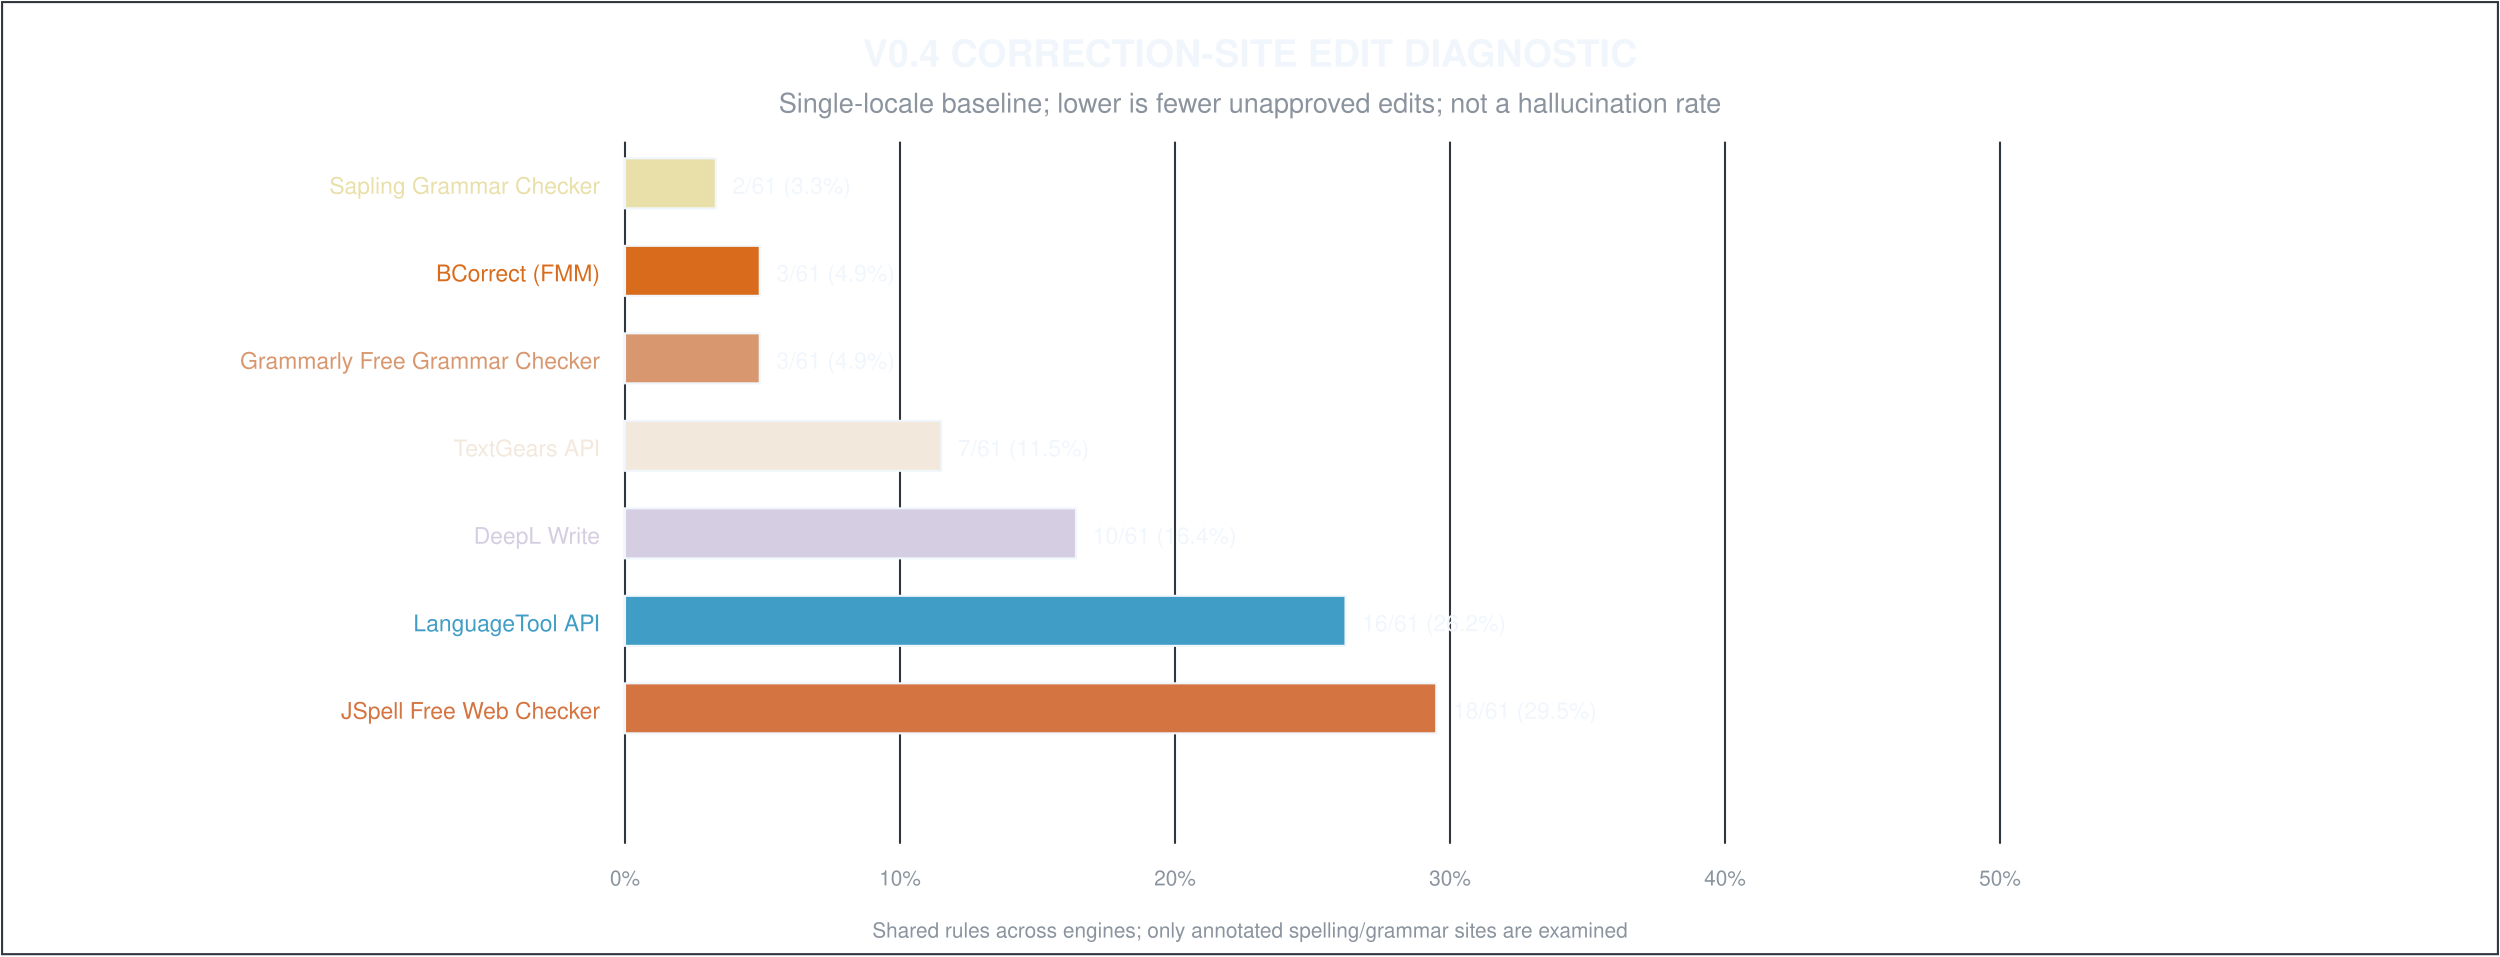
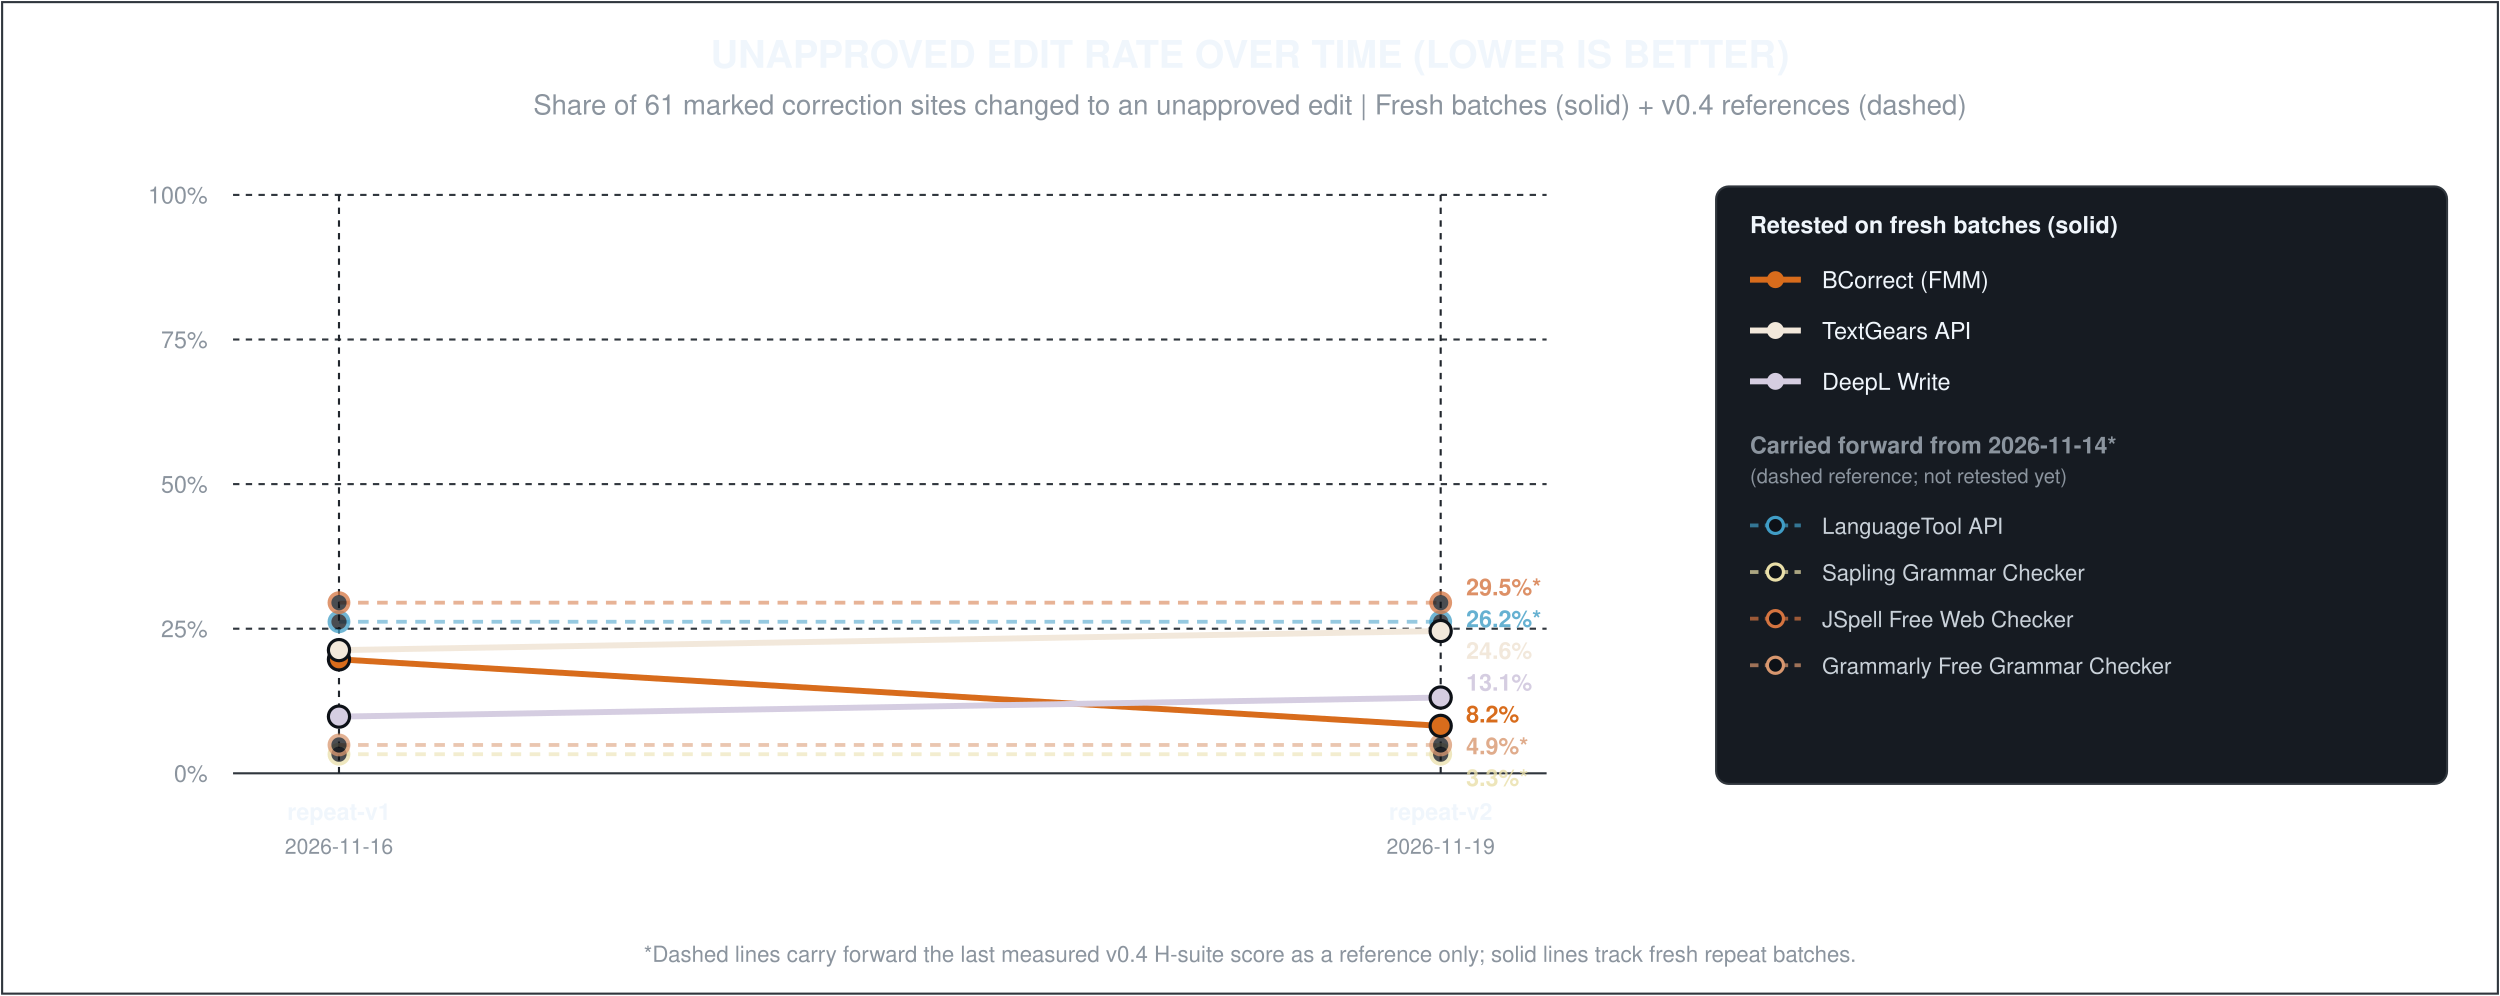
- <svg xmlns="http://www.w3.org/2000/svg" viewBox="0 0 1200 459" style="background:#0d1117; font-family:-apple-system,BlinkMacSystemFont,'Segoe UI',Helvetica,Arial,sans-serif;">
-   <rect x="1" y="1" width="1198" height="457" fill="none" stroke="#30363d" stroke-width="1" />
-   <text x="600" y="32" fill="#f0f6fc" font-size="18" font-weight="700" text-anchor="middle">V0.4 CORRECTION-SITE EDIT DIAGNOSTIC</text>
-   <text x="600" y="54" fill="#8b949e" font-size="13" text-anchor="middle">Single-locale baseline; lower is fewer unapproved edits; not a hallucination rate</text>
-   <line x1="300" y1="68" x2="300" y2="405" stroke="#30363d" stroke-width="1" />
-   <text x="300" y="425" fill="#8b949e" font-size="10" text-anchor="middle">0%</text>
-   <line x1="432" y1="68" x2="432" y2="405" stroke="#30363d" stroke-width="1" />
-   <text x="432" y="425" fill="#8b949e" font-size="10" text-anchor="middle">10%</text>
-   <line x1="564" y1="68" x2="564" y2="405" stroke="#30363d" stroke-width="1" />
-   <text x="564" y="425" fill="#8b949e" font-size="10" text-anchor="middle">20%</text>
-   <line x1="696" y1="68" x2="696" y2="405" stroke="#30363d" stroke-width="1" />
-   <text x="696" y="425" fill="#8b949e" font-size="10" text-anchor="middle">30%</text>
-   <line x1="828" y1="68" x2="828" y2="405" stroke="#30363d" stroke-width="1" />
-   <text x="828" y="425" fill="#8b949e" font-size="10" text-anchor="middle">40%</text>
-   <line x1="960" y1="68" x2="960" y2="405" stroke="#30363d" stroke-width="1" />
-   <text x="960" y="425" fill="#8b949e" font-size="10" text-anchor="middle">50%</text>
-   <text x="288" y="93" fill="#E9DFA9" font-size="11" text-anchor="end">Sapling Grammar Checker</text>
-   <rect x="300" y="76" width="43.56" height="24" fill="#E9DFA9" stroke="#f0f6fc" stroke-width="1" />
-   <text x="351.56" y="93" fill="#f0f6fc" font-size="11">2/61 (3.3%)</text>
-   <text x="288" y="135" fill="#D86C1C" font-size="11" text-anchor="end">BCorrect (FMM)</text>
-   <rect x="300" y="118" width="64.68" height="24" fill="#D86C1C" stroke="#f0f6fc" stroke-width="1" />
-   <text x="372.68" y="135" fill="#f0f6fc" font-size="11">3/61 (4.9%)</text>
-   <text x="288" y="177" fill="#D8976F" font-size="11" text-anchor="end">Grammarly Free Grammar Checker</text>
-   <rect x="300" y="160" width="64.68" height="24" fill="#D8976F" stroke="#f0f6fc" stroke-width="1" />
-   <text x="372.68" y="177" fill="#f0f6fc" font-size="11">3/61 (4.9%)</text>
-   <text x="288" y="219" fill="#F2E8DB" font-size="11" text-anchor="end">TextGears API</text>
-   <rect x="300" y="202" width="151.80" height="24" fill="#F2E8DB" stroke="#f0f6fc" stroke-width="1" />
-   <text x="459.80" y="219" fill="#f0f6fc" font-size="11">7/61 (11.5%)</text>
-   <text x="288" y="261" fill="#D5CDE1" font-size="11" text-anchor="end">DeepL Write</text>
-   <rect x="300" y="244" width="216.48" height="24" fill="#D5CDE1" stroke="#f0f6fc" stroke-width="1" />
-   <text x="524.48" y="261" fill="#f0f6fc" font-size="11">10/61 (16.4%)</text>
-   <text x="288" y="303" fill="#409DC6" font-size="11" text-anchor="end">LanguageTool API</text>
-   <rect x="300" y="286" width="345.84" height="24" fill="#409DC6" stroke="#f0f6fc" stroke-width="1" />
-   <text x="653.84" y="303" fill="#f0f6fc" font-size="11">16/61 (26.2%)</text>
-   <text x="288" y="345" fill="#D47440" font-size="11" text-anchor="end">JSpell Free Web Checker</text>
-   <rect x="300" y="328" width="389.40" height="24" fill="#D47440" stroke="#f0f6fc" stroke-width="1" />
-   <text x="697.40" y="345" fill="#f0f6fc" font-size="11">18/61 (29.5%)</text>
-   <text x="600" y="450" fill="#8b949e" font-size="10" text-anchor="middle">Shared rules across engines; only annotated spelling/grammar sites are examined</text>
+ <svg xmlns="http://www.w3.org/2000/svg" viewBox="0 0 1180 470" style="background:#0d1117; font-family:-apple-system,BlinkMacSystemFont,'Segoe UI',Helvetica,Arial,sans-serif;">
+   <rect x="1" y="1" width="1178" height="468" fill="none" stroke="#30363d" stroke-width="1" />
+   <text x="590" y="32" fill="#f0f6fc" font-size="18" font-weight="700" text-anchor="middle">UNAPPROVED EDIT RATE OVER TIME (LOWER IS BETTER)</text>
+   <text x="590" y="54" fill="#8b949e" font-size="13" text-anchor="middle">Share of 61 marked correction sites changed to an unapproved edit | Fresh batches (solid) + v0.4 references (dashed)</text>
+   <line x1="110" y1="365" x2="730" y2="365" stroke="#30363d" stroke-width="1" />
+   <text x="98" y="369" fill="#8b949e" font-size="11" text-anchor="end">0%</text>
+   <line x1="110" y1="296.75" x2="730" y2="296.75" stroke="#30363d" stroke-width="1" stroke-dasharray="3 3" />
+   <text x="98" y="300.75" fill="#8b949e" font-size="11" text-anchor="end">25%</text>
+   <line x1="110" y1="228.5" x2="730" y2="228.5" stroke="#30363d" stroke-width="1" stroke-dasharray="3 3" />
+   <text x="98" y="232.5" fill="#8b949e" font-size="11" text-anchor="end">50%</text>
+   <line x1="110" y1="160.25" x2="730" y2="160.25" stroke="#30363d" stroke-width="1" stroke-dasharray="3 3" />
+   <text x="98" y="164.25" fill="#8b949e" font-size="11" text-anchor="end">75%</text>
+   <line x1="110" y1="92" x2="730" y2="92" stroke="#30363d" stroke-width="1" stroke-dasharray="3 3" />
+   <text x="98" y="96" fill="#8b949e" font-size="11" text-anchor="end">100%</text>
+   <line x1="160" y1="92" x2="160" y2="365" stroke="#21262d" stroke-width="1" stroke-dasharray="3 3" />
+   <text x="160" y="387" fill="#f0f6fc" font-size="11" font-weight="700" text-anchor="middle">repeat-v1</text>
+   <text x="160" y="403" fill="#8b949e" font-size="10" text-anchor="middle">2026-11-16</text>
+   <line x1="680" y1="92" x2="680" y2="365" stroke="#21262d" stroke-width="1" stroke-dasharray="3 3" />
+   <text x="680" y="387" fill="#f0f6fc" font-size="11" font-weight="700" text-anchor="middle">repeat-v2</text>
+   <text x="680" y="403" fill="#8b949e" font-size="10" text-anchor="middle">2026-11-19</text>
+   <line x1="160" y1="293.474" x2="680" y2="293.474" stroke="#409DC6" stroke-width="1.8" stroke-dasharray="5 4" opacity="0.55" />
+   <circle cx="160" cy="293.474" r="4.5" fill="#0d1117" stroke="#409DC6" stroke-width="1.8" opacity="0.75" />
+   <circle cx="680" cy="293.474" r="4.5" fill="#0d1117" stroke="#409DC6" stroke-width="1.8" opacity="0.75" />
+   <text x="692" y="296" fill="#409DC6" font-size="11" font-weight="700" opacity="0.8">26.2%*</text>
+   <line x1="160" y1="355.991" x2="680" y2="355.991" stroke="#E9DFA9" stroke-width="1.8" stroke-dasharray="5 4" opacity="0.55" />
+   <circle cx="160" cy="355.991" r="4.5" fill="#0d1117" stroke="#E9DFA9" stroke-width="1.8" opacity="0.75" />
+   <circle cx="680" cy="355.991" r="4.5" fill="#0d1117" stroke="#E9DFA9" stroke-width="1.8" opacity="0.75" />
+   <text x="692" y="371" fill="#E9DFA9" font-size="11" font-weight="700" opacity="0.8">3.3%*</text>
+   <line x1="160" y1="284.465" x2="680" y2="284.465" stroke="#D47440" stroke-width="1.8" stroke-dasharray="5 4" opacity="0.55" />
+   <circle cx="160" cy="284.465" r="4.5" fill="#0d1117" stroke="#D47440" stroke-width="1.8" opacity="0.75" />
+   <circle cx="680" cy="284.465" r="4.5" fill="#0d1117" stroke="#D47440" stroke-width="1.8" opacity="0.75" />
+   <text x="692" y="281" fill="#D47440" font-size="11" font-weight="700" opacity="0.8">29.5%*</text>
+   <line x1="160" y1="351.623" x2="680" y2="351.623" stroke="#D8976F" stroke-width="1.8" stroke-dasharray="5 4" opacity="0.55" />
+   <circle cx="160" cy="351.623" r="4.5" fill="#0d1117" stroke="#D8976F" stroke-width="1.8" opacity="0.75" />
+   <circle cx="680" cy="351.623" r="4.5" fill="#0d1117" stroke="#D8976F" stroke-width="1.8" opacity="0.75" />
+   <text x="692" y="356" fill="#D8976F" font-size="11" font-weight="700" opacity="0.8">4.9%*</text>
+   <line x1="160" y1="311.219" x2="680" y2="342.614" stroke="#D86C1C" stroke-width="2.8" />
+   <circle cx="160" cy="311.219" r="5" fill="#D86C1C" stroke="#0d1117" stroke-width="1.5" />
+   <circle cx="680" cy="342.614" r="5" fill="#D86C1C" stroke="#0d1117" stroke-width="1.5" />
+   <text x="692" y="341" fill="#D86C1C" font-size="11" font-weight="700">8.2%</text>
+   <line x1="160" y1="306.851" x2="680" y2="297.842" stroke="#F2E8DB" stroke-width="2.8" />
+   <circle cx="160" cy="306.851" r="5" fill="#F2E8DB" stroke="#0d1117" stroke-width="1.5" />
+   <circle cx="680" cy="297.842" r="5" fill="#F2E8DB" stroke="#0d1117" stroke-width="1.5" />
+   <text x="692" y="311" fill="#F2E8DB" font-size="11" font-weight="700">24.6%</text>
+   <line x1="160" y1="338.246" x2="680" y2="329.237" stroke="#D5CDE1" stroke-width="2.8" />
+   <circle cx="160" cy="338.246" r="5" fill="#D5CDE1" stroke="#0d1117" stroke-width="1.5" />
+   <circle cx="680" cy="329.237" r="5" fill="#D5CDE1" stroke="#0d1117" stroke-width="1.5" />
+   <text x="692" y="326" fill="#D5CDE1" font-size="11" font-weight="700">13.1%</text>
+   <rect x="810" y="88" width="345" height="282" rx="6" fill="#161b22" stroke="#30363d" stroke-width="1" />
+   <text x="826" y="110" fill="#f0f6fc" font-size="11" font-weight="700">Retested on fresh batches (solid)</text>
+   <line x1="826" y1="132" x2="850" y2="132" stroke="#D86C1C" stroke-width="2.8" />
+   <circle cx="838" cy="132" r="4" fill="#D86C1C" />
+   <text x="860" y="136" fill="#f0f6fc" font-size="11">BCorrect (FMM)</text>
+   <line x1="826" y1="156" x2="850" y2="156" stroke="#F2E8DB" stroke-width="2.8" />
+   <circle cx="838" cy="156" r="4" fill="#F2E8DB" />
+   <text x="860" y="160" fill="#f0f6fc" font-size="11">TextGears API</text>
+   <line x1="826" y1="180" x2="850" y2="180" stroke="#D5CDE1" stroke-width="2.8" />
+   <circle cx="838" cy="180" r="4" fill="#D5CDE1" />
+   <text x="860" y="184" fill="#f0f6fc" font-size="11">DeepL Write</text>
+   <text x="826" y="214" fill="#8b949e" font-size="11" font-weight="700">Carried forward from 2026-11-14*</text>
+   <text x="826" y="228" fill="#8b949e" font-size="9.5">(dashed reference; not retested yet)</text>
+   <line x1="826" y1="248" x2="850" y2="248" stroke="#409DC6" stroke-width="1.8" stroke-dasharray="4 3" opacity="0.7" />
+   <circle cx="838" cy="248" r="3.8" fill="#0d1117" stroke="#409DC6" stroke-width="1.5" />
+   <text x="860" y="252" fill="#c9d1d9" font-size="10.5">LanguageTool API</text>
+   <line x1="826" y1="270" x2="850" y2="270" stroke="#E9DFA9" stroke-width="1.8" stroke-dasharray="4 3" opacity="0.7" />
+   <circle cx="838" cy="270" r="3.8" fill="#0d1117" stroke="#E9DFA9" stroke-width="1.5" />
+   <text x="860" y="274" fill="#c9d1d9" font-size="10.5">Sapling Grammar Checker</text>
+   <line x1="826" y1="292" x2="850" y2="292" stroke="#D47440" stroke-width="1.8" stroke-dasharray="4 3" opacity="0.7" />
+   <circle cx="838" cy="292" r="3.8" fill="#0d1117" stroke="#D47440" stroke-width="1.5" />
+   <text x="860" y="296" fill="#c9d1d9" font-size="10.5">JSpell Free Web Checker</text>
+   <line x1="826" y1="314" x2="850" y2="314" stroke="#D8976F" stroke-width="1.8" stroke-dasharray="4 3" opacity="0.7" />
+   <circle cx="838" cy="314" r="3.8" fill="#0d1117" stroke="#D8976F" stroke-width="1.5" />
+   <text x="860" y="318" fill="#c9d1d9" font-size="10.5">Grammarly Free Grammar Checker</text>
+   <text x="590" y="454" fill="#8b949e" font-size="10.5" text-anchor="middle">*Dashed lines carry forward the last measured v0.4 H-suite score as a reference only; solid lines track fresh repeat batches.</text>
</svg>
